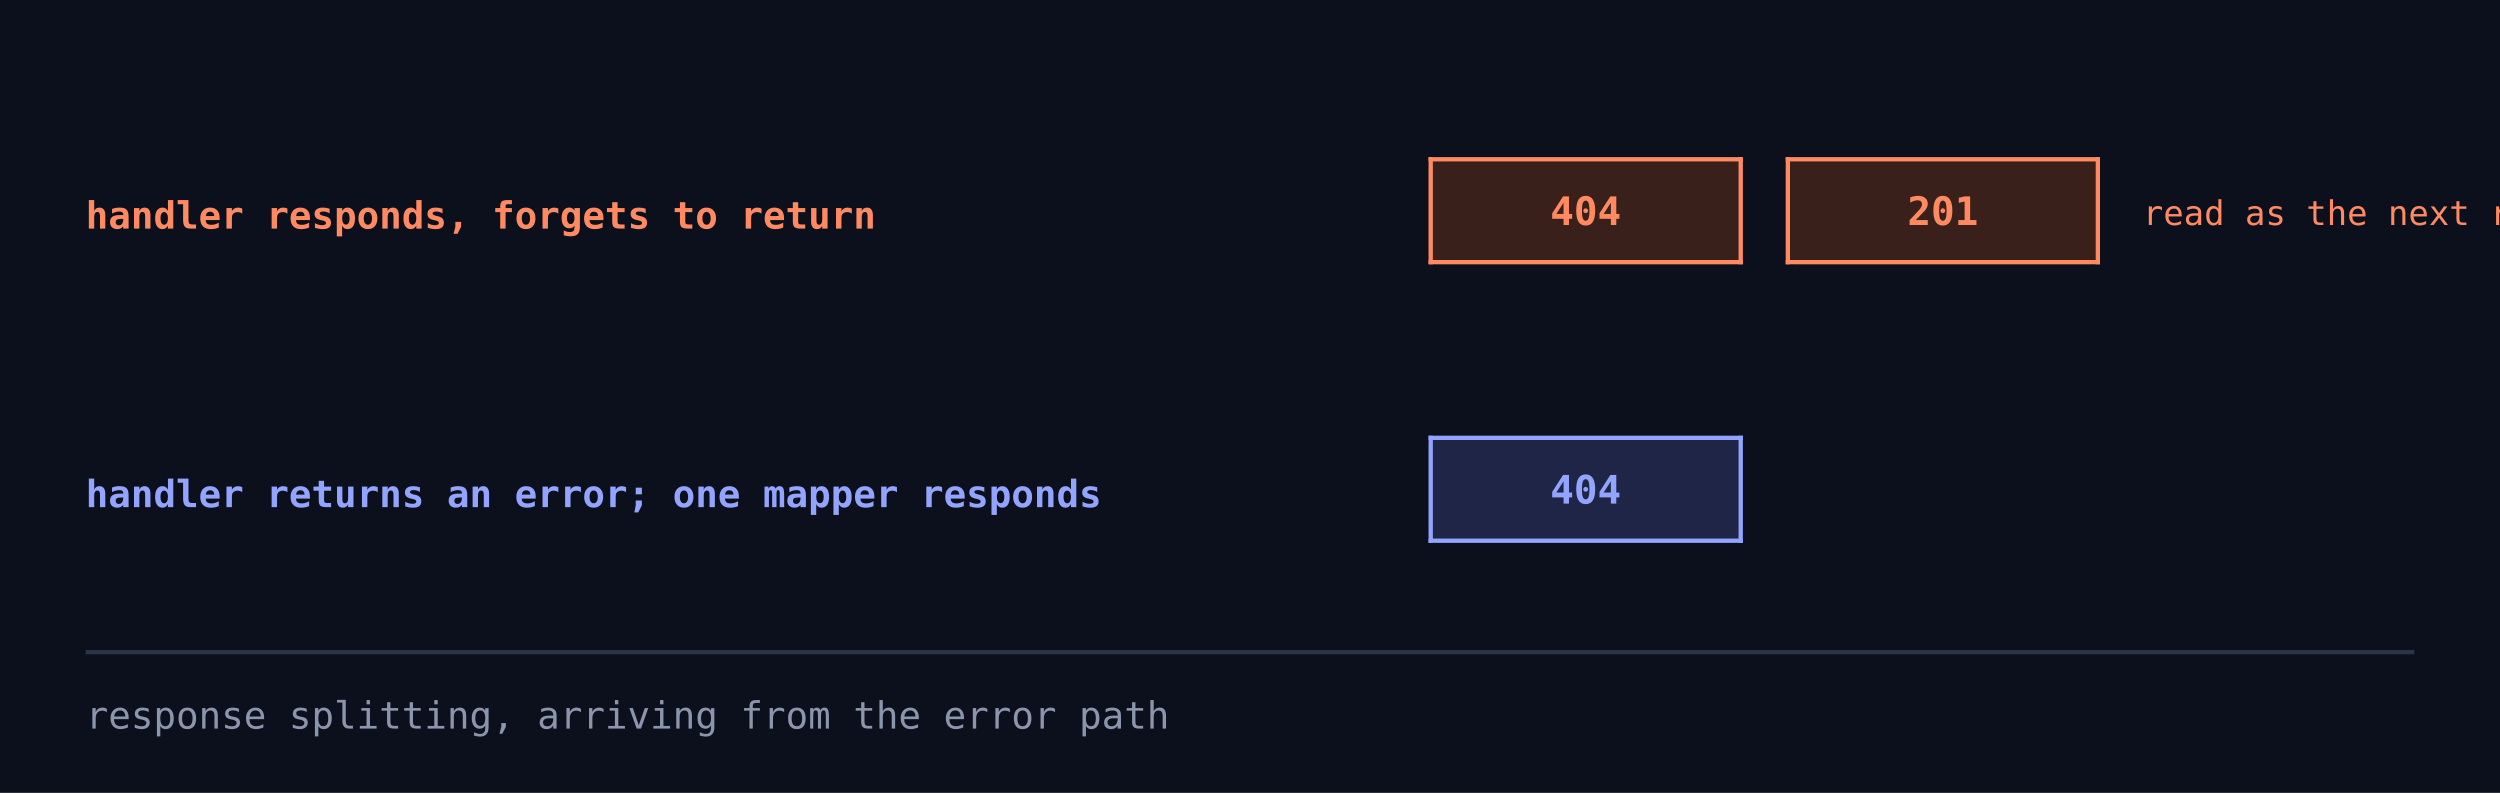
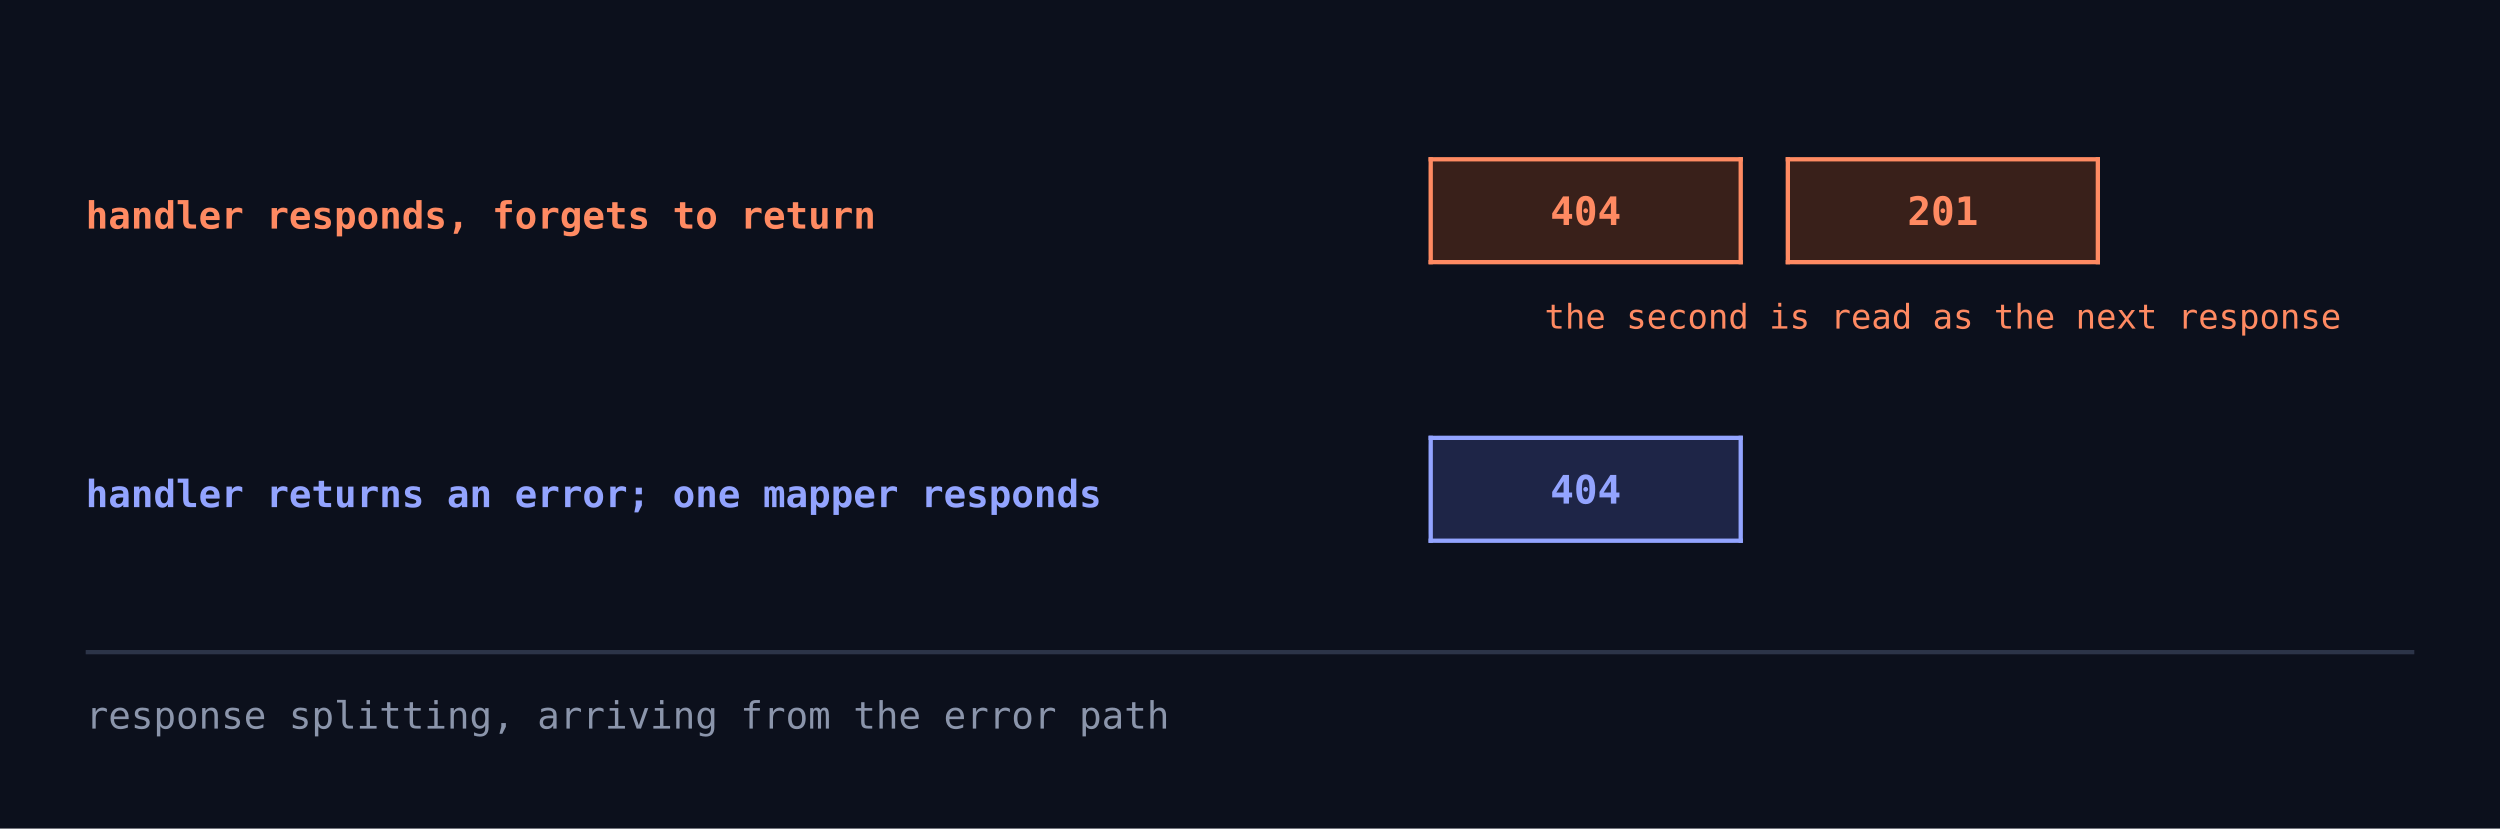
- <svg xmlns="http://www.w3.org/2000/svg" viewBox="0 0 700 222" width="700" height="222" role="img">
-   <rect x="0" y="0" width="700" height="222" fill="#0c101c" />
+ <svg xmlns="http://www.w3.org/2000/svg" viewBox="0 0 700 232" width="700" height="232" role="img">
+   <rect x="0" y="0" width="700" height="232" fill="#0c101c" />
  <text x="24" y="64" font-family="ui-monospace,SFMono-Regular,Menlo,Consolas,monospace" font-size="10.5" font-weight="700" fill="#ff8a62" text-anchor="start">handler responds, forgets to return</text>
  <rect x="400" y="44" width="88" height="30" rx="3" fill="#39201a" />
  <rect x="400" y="44" width="88" height="1.2" rx="0" fill="#ff8a62" />
  <rect x="400" y="72.8" width="88" height="1.2" rx="0" fill="#ff8a62" />
  <rect x="400" y="44" width="1.2" height="30" rx="0" fill="#ff8a62" />
  <rect x="486.8" y="44" width="1.2" height="30" rx="0" fill="#ff8a62" />
  <text x="444" y="63" font-family="ui-monospace,SFMono-Regular,Menlo,Consolas,monospace" font-size="11" font-weight="700" fill="#ff8a62" text-anchor="middle">404</text>
  <rect x="500" y="44" width="88" height="30" rx="3" fill="#39201a" />
  <rect x="500" y="44" width="88" height="1.2" rx="0" fill="#ff8a62" />
  <rect x="500" y="72.8" width="88" height="1.2" rx="0" fill="#ff8a62" />
  <rect x="500" y="44" width="1.2" height="30" rx="0" fill="#ff8a62" />
  <rect x="586.8" y="44" width="1.2" height="30" rx="0" fill="#ff8a62" />
  <text x="544" y="63" font-family="ui-monospace,SFMono-Regular,Menlo,Consolas,monospace" font-size="11" font-weight="700" fill="#ff8a62" text-anchor="middle">201</text>
-   <text x="600" y="63" font-family="ui-monospace,SFMono-Regular,Menlo,Consolas,monospace" font-size="9.5" font-weight="400" fill="#ff8a62" text-anchor="start">read as the next response</text>
+   <text x="544" y="92" font-family="ui-monospace,SFMono-Regular,Menlo,Consolas,monospace" font-size="9.5" font-weight="400" fill="#ff8a62" text-anchor="middle">the second is read as the next response</text>
  <text x="24" y="142" font-family="ui-monospace,SFMono-Regular,Menlo,Consolas,monospace" font-size="10.5" font-weight="700" fill="#93a4ff" text-anchor="start">handler returns an error; one mapper responds</text>
  <rect x="400" y="122" width="88" height="30" rx="3" fill="#1e2547" />
  <rect x="400" y="122" width="88" height="1.2" rx="0" fill="#93a4ff" />
  <rect x="400" y="150.8" width="88" height="1.2" rx="0" fill="#93a4ff" />
  <rect x="400" y="122" width="1.2" height="30" rx="0" fill="#93a4ff" />
  <rect x="486.8" y="122" width="1.2" height="30" rx="0" fill="#93a4ff" />
  <text x="444" y="141" font-family="ui-monospace,SFMono-Regular,Menlo,Consolas,monospace" font-size="11" font-weight="700" fill="#93a4ff" text-anchor="middle">404</text>
  <rect x="24" y="182" width="652" height="1.2" rx="0" fill="#2c3448" />
  <text x="24" y="204" font-family="ui-monospace,SFMono-Regular,Menlo,Consolas,monospace" font-size="10.5" font-weight="400" fill="#8b95ab" text-anchor="start">response splitting, arriving from the error path</text>
</svg>
